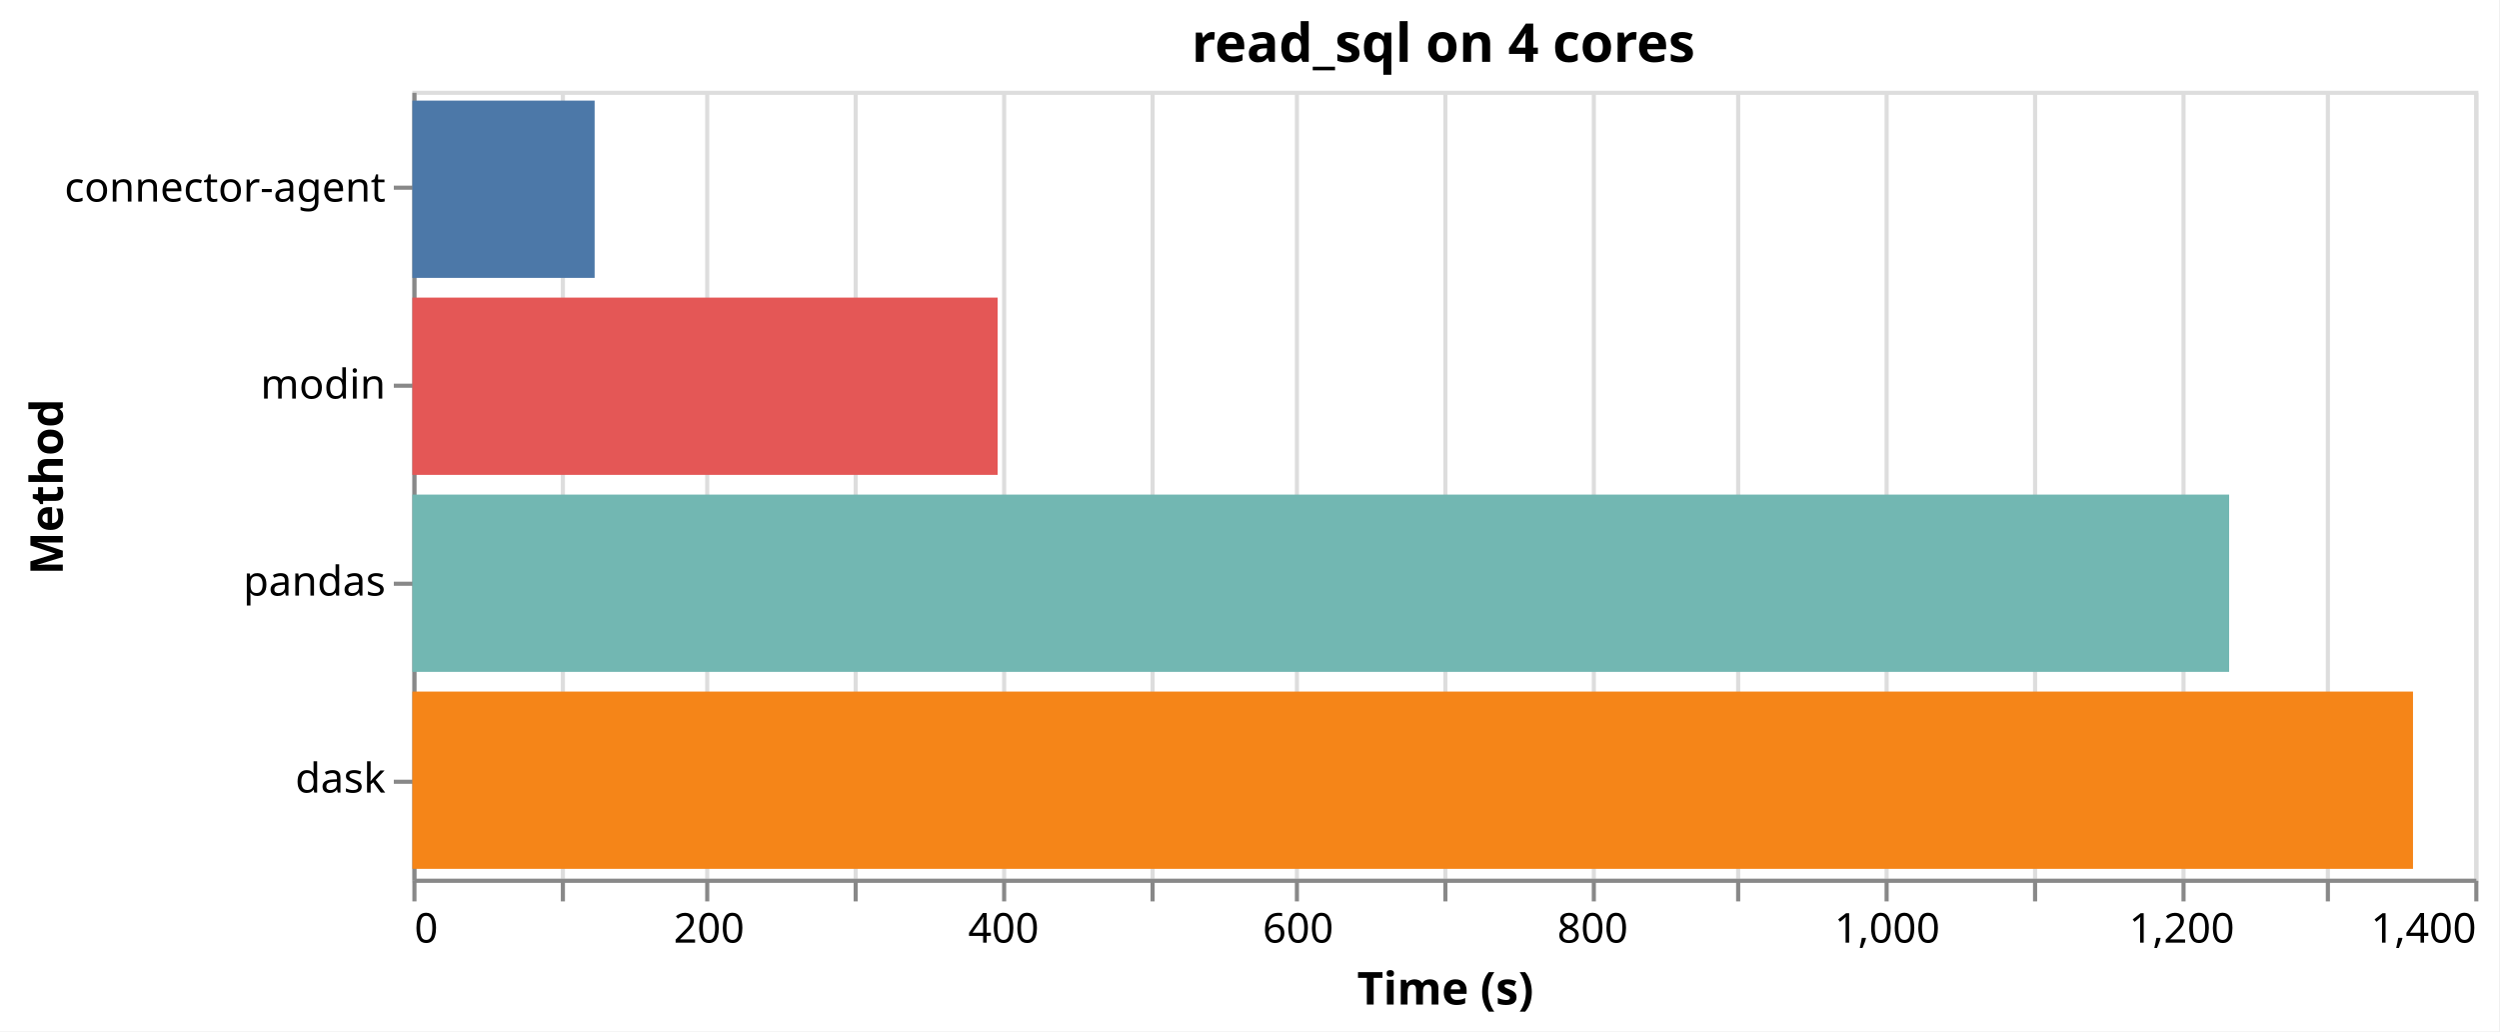
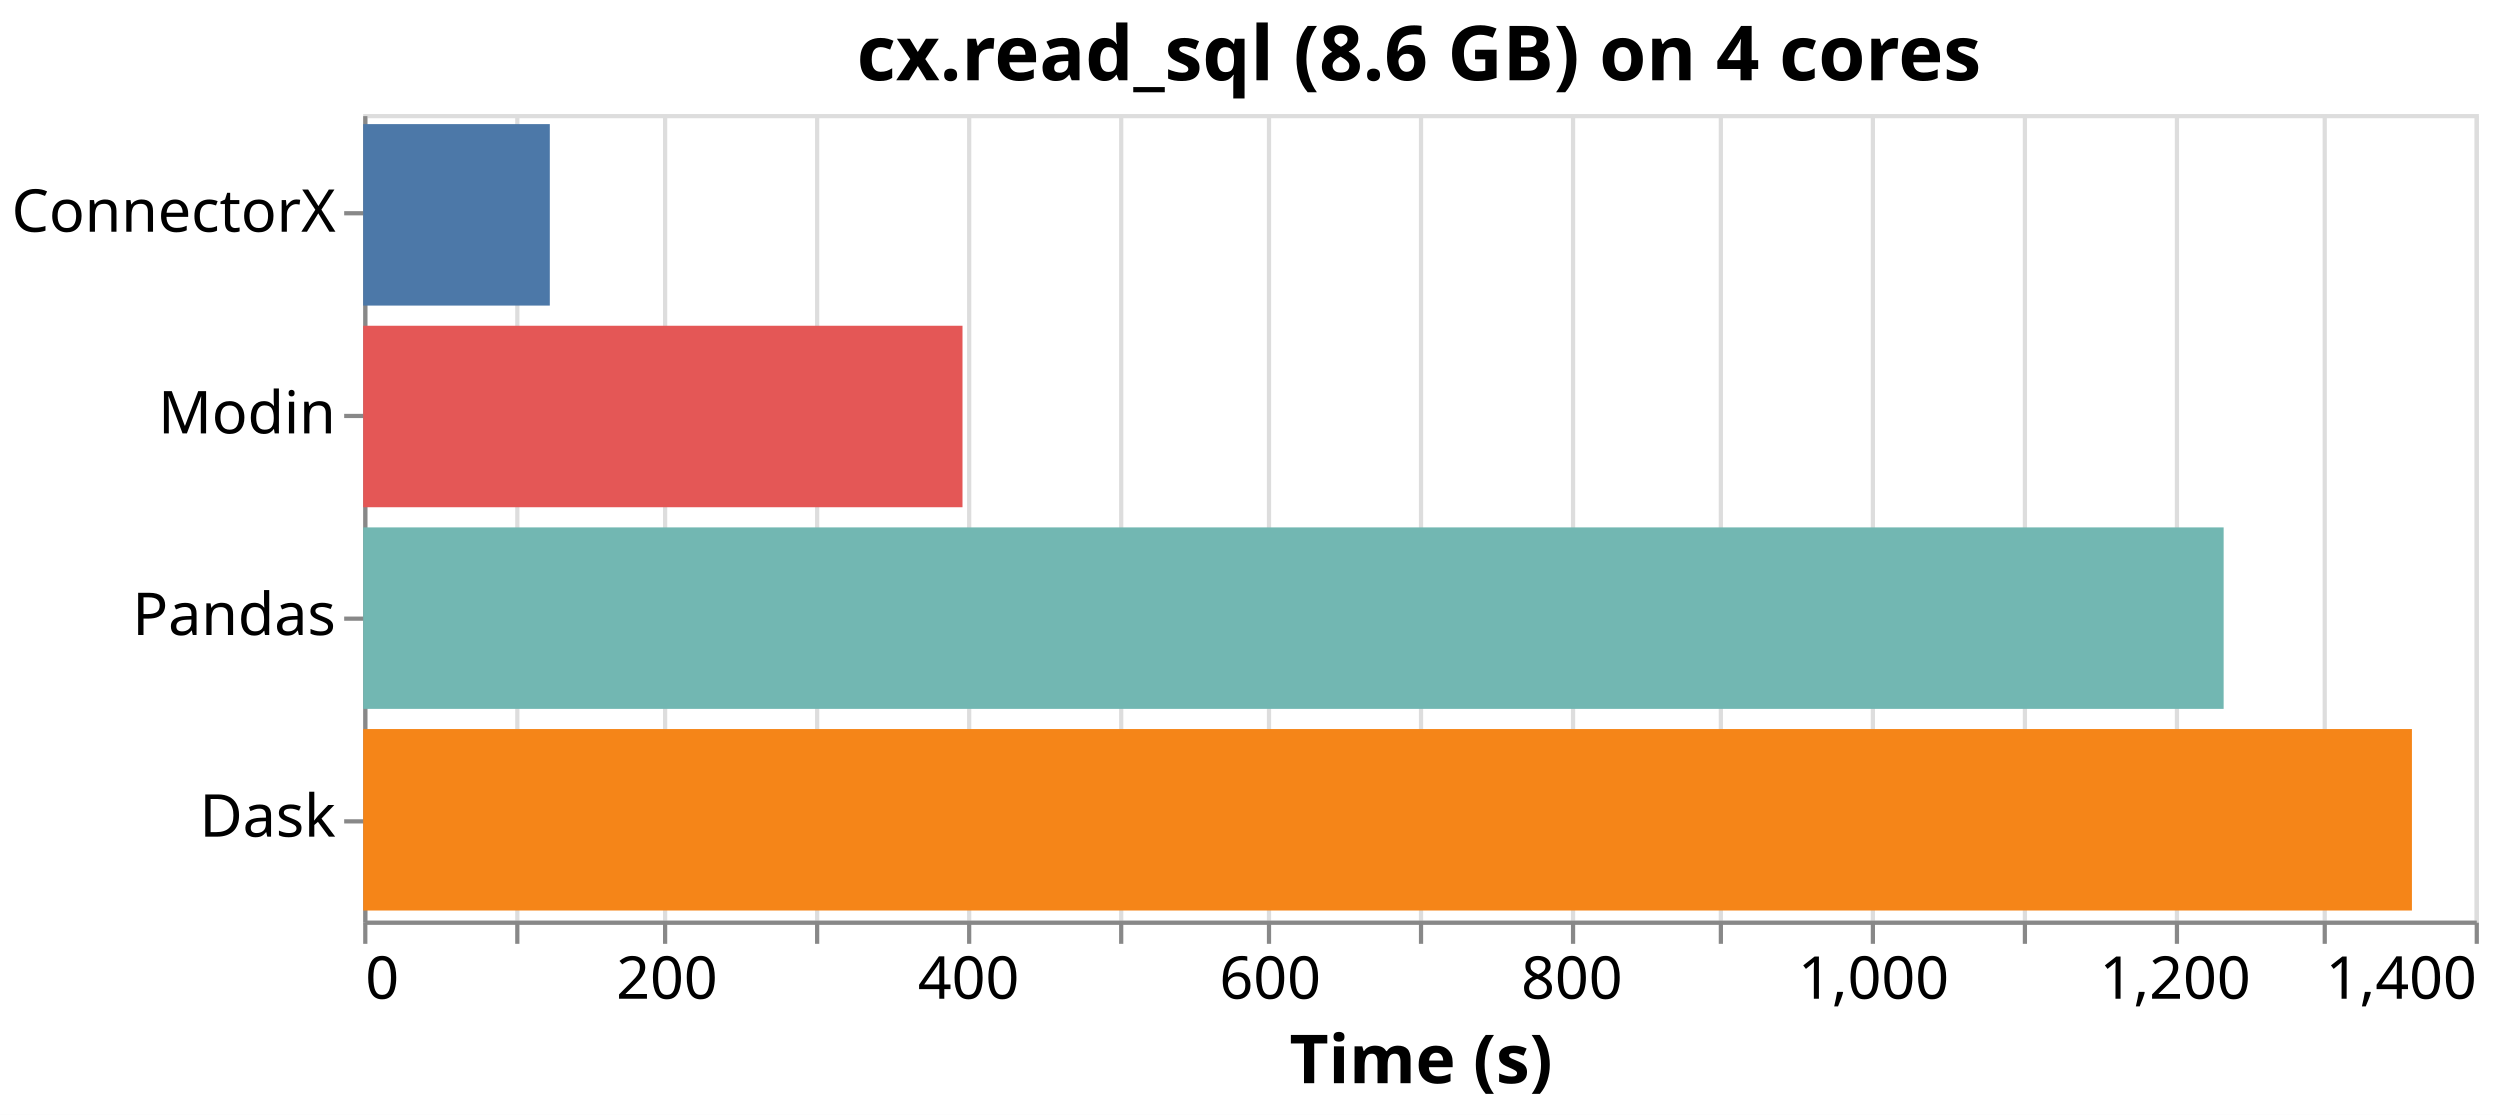
- <svg xmlns="http://www.w3.org/2000/svg" version="1.1" class="marks" width="606" height="250" viewBox="0 0 606 250">
-   <rect width="606" height="250" fill="white" />
-   <g fill="none" stroke-miterlimit="10" transform="translate(100,22)">
+ <svg xmlns="http://www.w3.org/2000/svg" version="1.1" class="marks" width="592" height="264" viewBox="0 0 592 264">
+   <rect width="592" height="264" fill="white" />
+   <g fill="none" stroke-miterlimit="10" transform="translate(86,27)">
    <g class="mark-group role-frame root" role="graphics-object" aria-roledescription="group mark container">
      <g transform="translate(0,0)">
        <path class="background" aria-hidden="true" d="M0.5,0.5h500v191h-500Z" stroke="#ddd" />
        <g>
          <g class="mark-group role-axis" role="graphics-symbol" aria-roledescription="axis" aria-label="X-axis for a linear scale with values from 0 to 1,400">
            <g transform="translate(0.5,191.5)">
              <path class="background" aria-hidden="true" d="M0,0h0v0h0Z" pointer-events="none" />
              <g>
                <g class="mark-rule role-axis-grid" pointer-events="none">
                  <line transform="translate(0,0)" x2="0" y2="-191" stroke="#ddd" stroke-width="1" opacity="1" />
                  <line transform="translate(36,0)" x2="0" y2="-191" stroke="#ddd" stroke-width="1" opacity="1" />
                  <line transform="translate(71,0)" x2="0" y2="-191" stroke="#ddd" stroke-width="1" opacity="1" />
                  <line transform="translate(107,0)" x2="0" y2="-191" stroke="#ddd" stroke-width="1" opacity="1" />
                  <line transform="translate(143,0)" x2="0" y2="-191" stroke="#ddd" stroke-width="1" opacity="1" />
                  <line transform="translate(179,0)" x2="0" y2="-191" stroke="#ddd" stroke-width="1" opacity="1" />
                  <line transform="translate(214,0)" x2="0" y2="-191" stroke="#ddd" stroke-width="1" opacity="1" />
                  <line transform="translate(250,0)" x2="0" y2="-191" stroke="#ddd" stroke-width="1" opacity="1" />
                  <line transform="translate(286,0)" x2="0" y2="-191" stroke="#ddd" stroke-width="1" opacity="1" />
                  <line transform="translate(321,0)" x2="0" y2="-191" stroke="#ddd" stroke-width="1" opacity="1" />
                  <line transform="translate(357,0)" x2="0" y2="-191" stroke="#ddd" stroke-width="1" opacity="1" />
                  <line transform="translate(393,0)" x2="0" y2="-191" stroke="#ddd" stroke-width="1" opacity="1" />
                  <line transform="translate(429,0)" x2="0" y2="-191" stroke="#ddd" stroke-width="1" opacity="1" />
                  <line transform="translate(464,0)" x2="0" y2="-191" stroke="#ddd" stroke-width="1" opacity="1" />
                  <line transform="translate(500,0)" x2="0" y2="-191" stroke="#ddd" stroke-width="1" opacity="1" />
                </g>
              </g>
              <path class="foreground" aria-hidden="true" d="" pointer-events="none" display="none" />
            </g>
          </g>
          <g class="mark-group role-axis" role="graphics-symbol" aria-roledescription="axis" aria-label="X-axis titled 'Time (s)' for a linear scale with values from 0 to 1,400">
            <g transform="translate(0.5,191.5)">
              <path class="background" aria-hidden="true" d="M0,0h0v0h0Z" pointer-events="none" />
              <g>
                <g class="mark-rule role-axis-tick" pointer-events="none">
                  <line transform="translate(0,0)" x2="0" y2="5" stroke="#888" stroke-width="1" opacity="1" />
                  <line transform="translate(36,0)" x2="0" y2="5" stroke="#888" stroke-width="1" opacity="1" />
                  <line transform="translate(71,0)" x2="0" y2="5" stroke="#888" stroke-width="1" opacity="1" />
                  <line transform="translate(107,0)" x2="0" y2="5" stroke="#888" stroke-width="1" opacity="1" />
                  <line transform="translate(143,0)" x2="0" y2="5" stroke="#888" stroke-width="1" opacity="1" />
                  <line transform="translate(179,0)" x2="0" y2="5" stroke="#888" stroke-width="1" opacity="1" />
                  <line transform="translate(214,0)" x2="0" y2="5" stroke="#888" stroke-width="1" opacity="1" />
                  <line transform="translate(250,0)" x2="0" y2="5" stroke="#888" stroke-width="1" opacity="1" />
                  <line transform="translate(286,0)" x2="0" y2="5" stroke="#888" stroke-width="1" opacity="1" />
                  <line transform="translate(321,0)" x2="0" y2="5" stroke="#888" stroke-width="1" opacity="1" />
                  <line transform="translate(357,0)" x2="0" y2="5" stroke="#888" stroke-width="1" opacity="1" />
                  <line transform="translate(393,0)" x2="0" y2="5" stroke="#888" stroke-width="1" opacity="1" />
                  <line transform="translate(429,0)" x2="0" y2="5" stroke="#888" stroke-width="1" opacity="1" />
                  <line transform="translate(464,0)" x2="0" y2="5" stroke="#888" stroke-width="1" opacity="1" />
                  <line transform="translate(500,0)" x2="0" y2="5" stroke="#888" stroke-width="1" opacity="1" />
                </g>
                <g class="mark-text role-axis-label" pointer-events="none">
-                   <text text-anchor="start" transform="translate(0,15)" font-family="sans-serif" font-size="10px" fill="#000" opacity="1">0</text>
-                   <text text-anchor="middle" transform="translate(35.71429,15)" font-family="sans-serif" font-size="10px" fill="#000" opacity="0">100</text>
-                   <text text-anchor="middle" transform="translate(71.42857,15)" font-family="sans-serif" font-size="10px" fill="#000" opacity="1">200</text>
-                   <text text-anchor="middle" transform="translate(107.1429,15)" font-family="sans-serif" font-size="10px" fill="#000" opacity="0">300</text>
-                   <text text-anchor="middle" transform="translate(142.8571,15)" font-family="sans-serif" font-size="10px" fill="#000" opacity="1">400</text>
-                   <text text-anchor="middle" transform="translate(178.5714,15)" font-family="sans-serif" font-size="10px" fill="#000" opacity="0">500</text>
-                   <text text-anchor="middle" transform="translate(214.2857,15)" font-family="sans-serif" font-size="10px" fill="#000" opacity="1">600</text>
-                   <text text-anchor="middle" transform="translate(250,15)" font-family="sans-serif" font-size="10px" fill="#000" opacity="0">700</text>
-                   <text text-anchor="middle" transform="translate(285.7143,15)" font-family="sans-serif" font-size="10px" fill="#000" opacity="1">800</text>
-                   <text text-anchor="middle" transform="translate(321.4286,15)" font-family="sans-serif" font-size="10px" fill="#000" opacity="0">900</text>
-                   <text text-anchor="middle" transform="translate(357.1429,15)" font-family="sans-serif" font-size="10px" fill="#000" opacity="1">1,000</text>
-                   <text text-anchor="middle" transform="translate(392.8571,15)" font-family="sans-serif" font-size="10px" fill="#000" opacity="0">1,100</text>
-                   <text text-anchor="middle" transform="translate(428.5714,15)" font-family="sans-serif" font-size="10px" fill="#000" opacity="1">1,200</text>
-                   <text text-anchor="middle" transform="translate(464.2857,15)" font-family="sans-serif" font-size="10px" fill="#000" opacity="0">1,300</text>
-                   <text text-anchor="end" transform="translate(500,15)" font-family="sans-serif" font-size="10px" fill="#000" opacity="1">1,400</text>
+                   <text text-anchor="start" transform="translate(0,18)" font-family="sans-serif" font-size="14px" fill="#000" opacity="1">0</text>
+                   <text text-anchor="middle" transform="translate(35.71429,18)" font-family="sans-serif" font-size="14px" fill="#000" opacity="0">100</text>
+                   <text text-anchor="middle" transform="translate(71.42857,18)" font-family="sans-serif" font-size="14px" fill="#000" opacity="1">200</text>
+                   <text text-anchor="middle" transform="translate(107.1429,18)" font-family="sans-serif" font-size="14px" fill="#000" opacity="0">300</text>
+                   <text text-anchor="middle" transform="translate(142.8571,18)" font-family="sans-serif" font-size="14px" fill="#000" opacity="1">400</text>
+                   <text text-anchor="middle" transform="translate(178.5714,18)" font-family="sans-serif" font-size="14px" fill="#000" opacity="0">500</text>
+                   <text text-anchor="middle" transform="translate(214.2857,18)" font-family="sans-serif" font-size="14px" fill="#000" opacity="1">600</text>
+                   <text text-anchor="middle" transform="translate(250,18)" font-family="sans-serif" font-size="14px" fill="#000" opacity="0">700</text>
+                   <text text-anchor="middle" transform="translate(285.7143,18)" font-family="sans-serif" font-size="14px" fill="#000" opacity="1">800</text>
+                   <text text-anchor="middle" transform="translate(321.4286,18)" font-family="sans-serif" font-size="14px" fill="#000" opacity="0">900</text>
+                   <text text-anchor="middle" transform="translate(357.1429,18)" font-family="sans-serif" font-size="14px" fill="#000" opacity="1">1,000</text>
+                   <text text-anchor="middle" transform="translate(392.8571,18)" font-family="sans-serif" font-size="14px" fill="#000" opacity="0">1,100</text>
+                   <text text-anchor="middle" transform="translate(428.5714,18)" font-family="sans-serif" font-size="14px" fill="#000" opacity="1">1,200</text>
+                   <text text-anchor="middle" transform="translate(464.2857,18)" font-family="sans-serif" font-size="14px" fill="#000" opacity="0">1,300</text>
+                   <text text-anchor="end" transform="translate(500,18)" font-family="sans-serif" font-size="14px" fill="#000" opacity="1">1,400</text>
                </g>
                <g class="mark-rule role-axis-domain" pointer-events="none">
                  <line transform="translate(0,0)" x2="500" y2="0" stroke="#888" stroke-width="1" opacity="1" />
                </g>
                <g class="mark-text role-axis-title" pointer-events="none">
-                   <text text-anchor="middle" transform="translate(250,30)" font-family="sans-serif" font-size="11px" font-weight="bold" fill="#000" opacity="1">Time (s)</text>
+                   <text text-anchor="middle" transform="translate(250,38)" font-family="sans-serif" font-size="16px" font-weight="bold" fill="#000" opacity="1">Time (s)</text>
                </g>
              </g>
              <path class="foreground" aria-hidden="true" d="" pointer-events="none" display="none" />
            </g>
          </g>
-           <g class="mark-group role-axis" role="graphics-symbol" aria-roledescription="axis" aria-label="Y-axis titled 'Method' for a discrete scale with 4 values: connector-agent, modin, pandas, dask">
+           <g class="mark-group role-axis" role="graphics-symbol" aria-roledescription="axis" aria-label="Y-axis for a discrete scale with 4 values: ConnectorX, Modin, Pandas, Dask">
            <g transform="translate(0.5,0.5)">
              <path class="background" aria-hidden="true" d="M0,0h0v0h0Z" pointer-events="none" />
              <g>
                <g class="mark-rule role-axis-tick" pointer-events="none">
                  <line transform="translate(0,23)" x2="-5" y2="0" stroke="#888" stroke-width="1" opacity="1" />
                  <line transform="translate(0,71)" x2="-5" y2="0" stroke="#888" stroke-width="1" opacity="1" />
                  <line transform="translate(0,119)" x2="-5" y2="0" stroke="#888" stroke-width="1" opacity="1" />
                  <line transform="translate(0,167)" x2="-5" y2="0" stroke="#888" stroke-width="1" opacity="1" />
                </g>
                <g class="mark-text role-axis-label" pointer-events="none">
-                   <text text-anchor="end" transform="translate(-7,26.375)" font-family="sans-serif" font-size="10px" fill="#000" opacity="1">connector-agent</text>
-                   <text text-anchor="end" transform="translate(-7,74.125)" font-family="sans-serif" font-size="10px" fill="#000" opacity="1">modin</text>
-                   <text text-anchor="end" transform="translate(-7,121.875)" font-family="sans-serif" font-size="10px" fill="#000" opacity="1">pandas</text>
-                   <text text-anchor="end" transform="translate(-7,169.625)" font-family="sans-serif" font-size="10px" fill="#000" opacity="1">dask</text>
+                   <text text-anchor="end" transform="translate(-7,27.375)" font-family="sans-serif" font-size="14px" fill="#000" opacity="1">ConnectorX</text>
+                   <text text-anchor="end" transform="translate(-7,75.125)" font-family="sans-serif" font-size="14px" fill="#000" opacity="1">Modin</text>
+                   <text text-anchor="end" transform="translate(-7,122.875)" font-family="sans-serif" font-size="14px" fill="#000" opacity="1">Pandas</text>
+                   <text text-anchor="end" transform="translate(-7,170.625)" font-family="sans-serif" font-size="14px" fill="#000" opacity="1">Dask</text>
                </g>
                <g class="mark-rule role-axis-domain" pointer-events="none">
                  <line transform="translate(0,0)" x2="0" y2="191" stroke="#888" stroke-width="1" opacity="1" />
-                 </g>
-                 <g class="mark-text role-axis-title" pointer-events="none">
-                   <text text-anchor="middle" transform="translate(-83.27051,95.5) rotate(-90) translate(0,-2)" font-family="sans-serif" font-size="11px" font-weight="bold" fill="#000" opacity="1">Method</text>
                </g>
              </g>
              <path class="foreground" aria-hidden="true" d="" pointer-events="none" display="none" />
            </g>
          </g>
          <g class="mark-rect role-mark marks" role="graphics-symbol" aria-roledescription="rect mark container">
            <path d="M0,2.388h44.196v42.975h-44.196Z" fill="#4c78a8" />
            <path d="M0,145.637h485.144v42.975h-485.144Z" fill="#f58518" />
            <path d="M0,97.888h440.558v42.975h-440.558Z" fill="#72b7b2" />
            <path d="M0,50.138h141.921v42.975h-141.921Z" fill="#e45756" />
          </g>
          <g class="mark-group role-title">
-             <g transform="translate(250,-17)">
+             <g transform="translate(250,-22)">
              <path class="background" aria-hidden="true" d="M0,0h0v0h0Z" pointer-events="none" />
              <g>
-                 <g class="mark-text role-title-text" role="graphics-symbol" aria-roledescription="title" aria-label="Title text 'read_sql on 4 cores'" pointer-events="none">
-                   <text text-anchor="middle" transform="translate(0,10)" font-family="sans-serif" font-size="13px" font-weight="bold" fill="#000" opacity="1">read_sql on 4 cores</text>
+                 <g class="mark-text role-title-text" role="graphics-symbol" aria-roledescription="title" aria-label="Title text 'cx.read_sql (8.6 GB) on 4 cores'" pointer-events="none">
+                   <text text-anchor="middle" transform="translate(0,14)" font-family="sans-serif" font-size="18px" font-weight="bold" fill="#000" opacity="1">cx.read_sql (8.6 GB) on 4 cores</text>
                </g>
              </g>
              <path class="foreground" aria-hidden="true" d="" pointer-events="none" display="none" />
            </g>
          </g>
        </g>
        <path class="foreground" aria-hidden="true" d="" display="none" />
      </g>
    </g>
  </g>
</svg>
